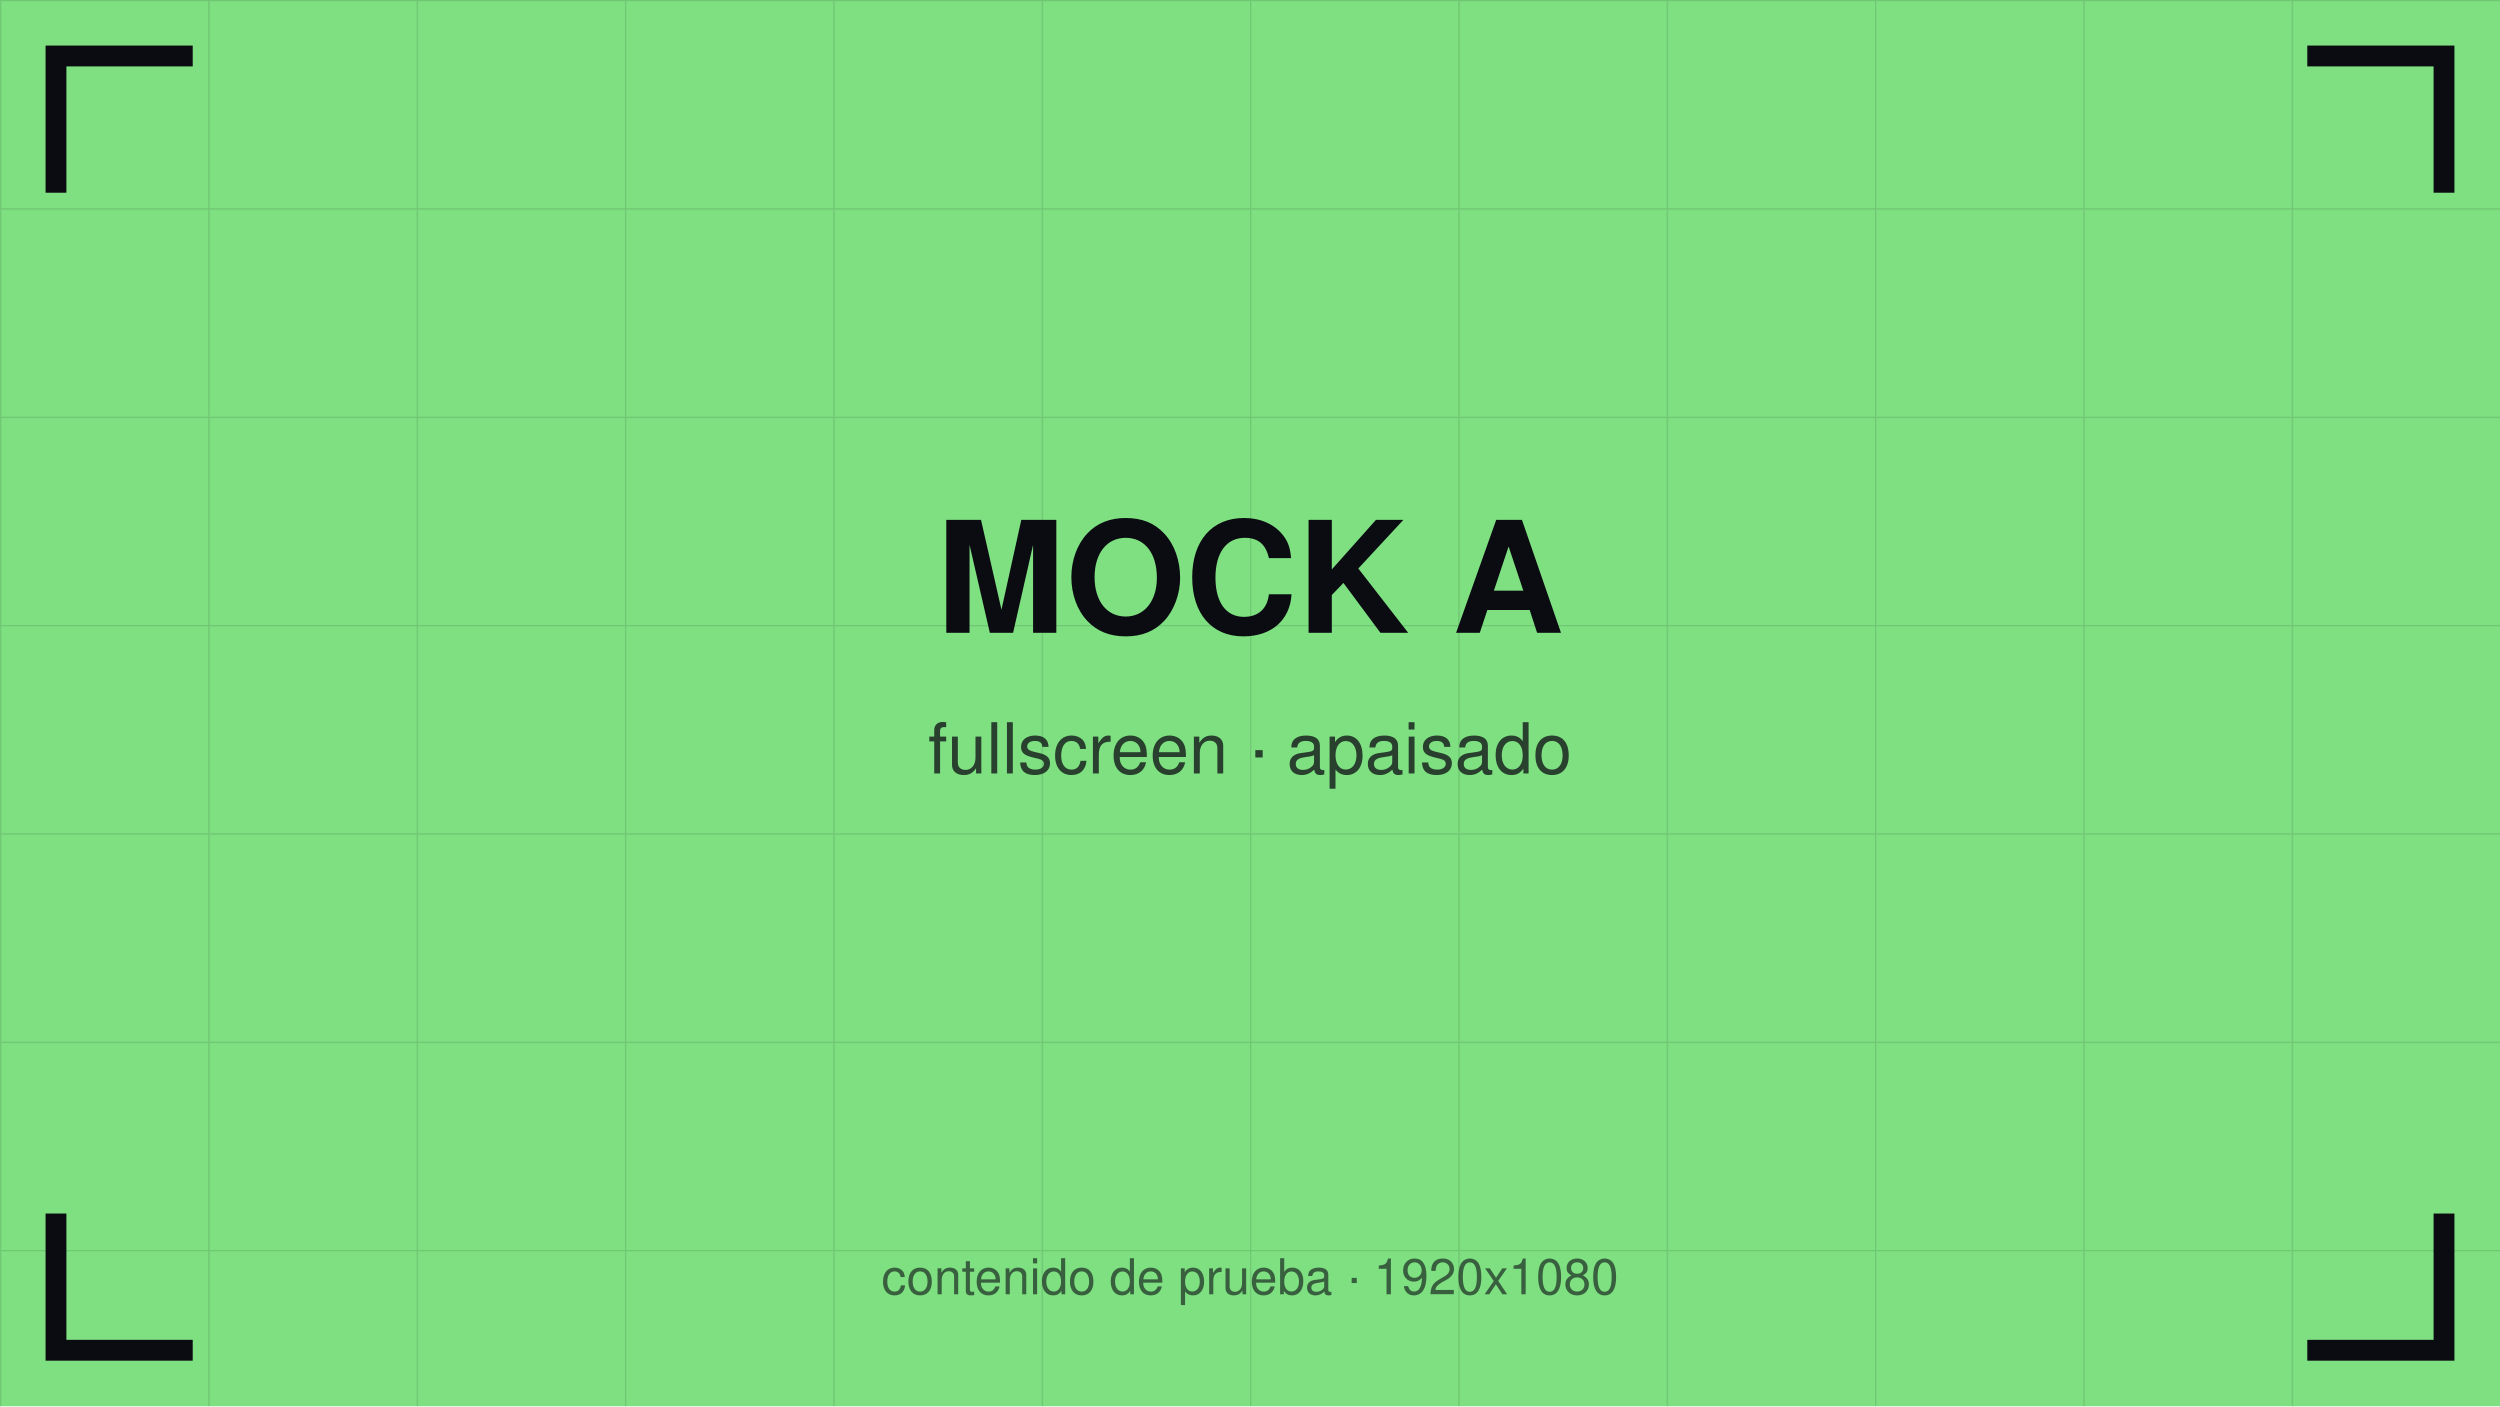
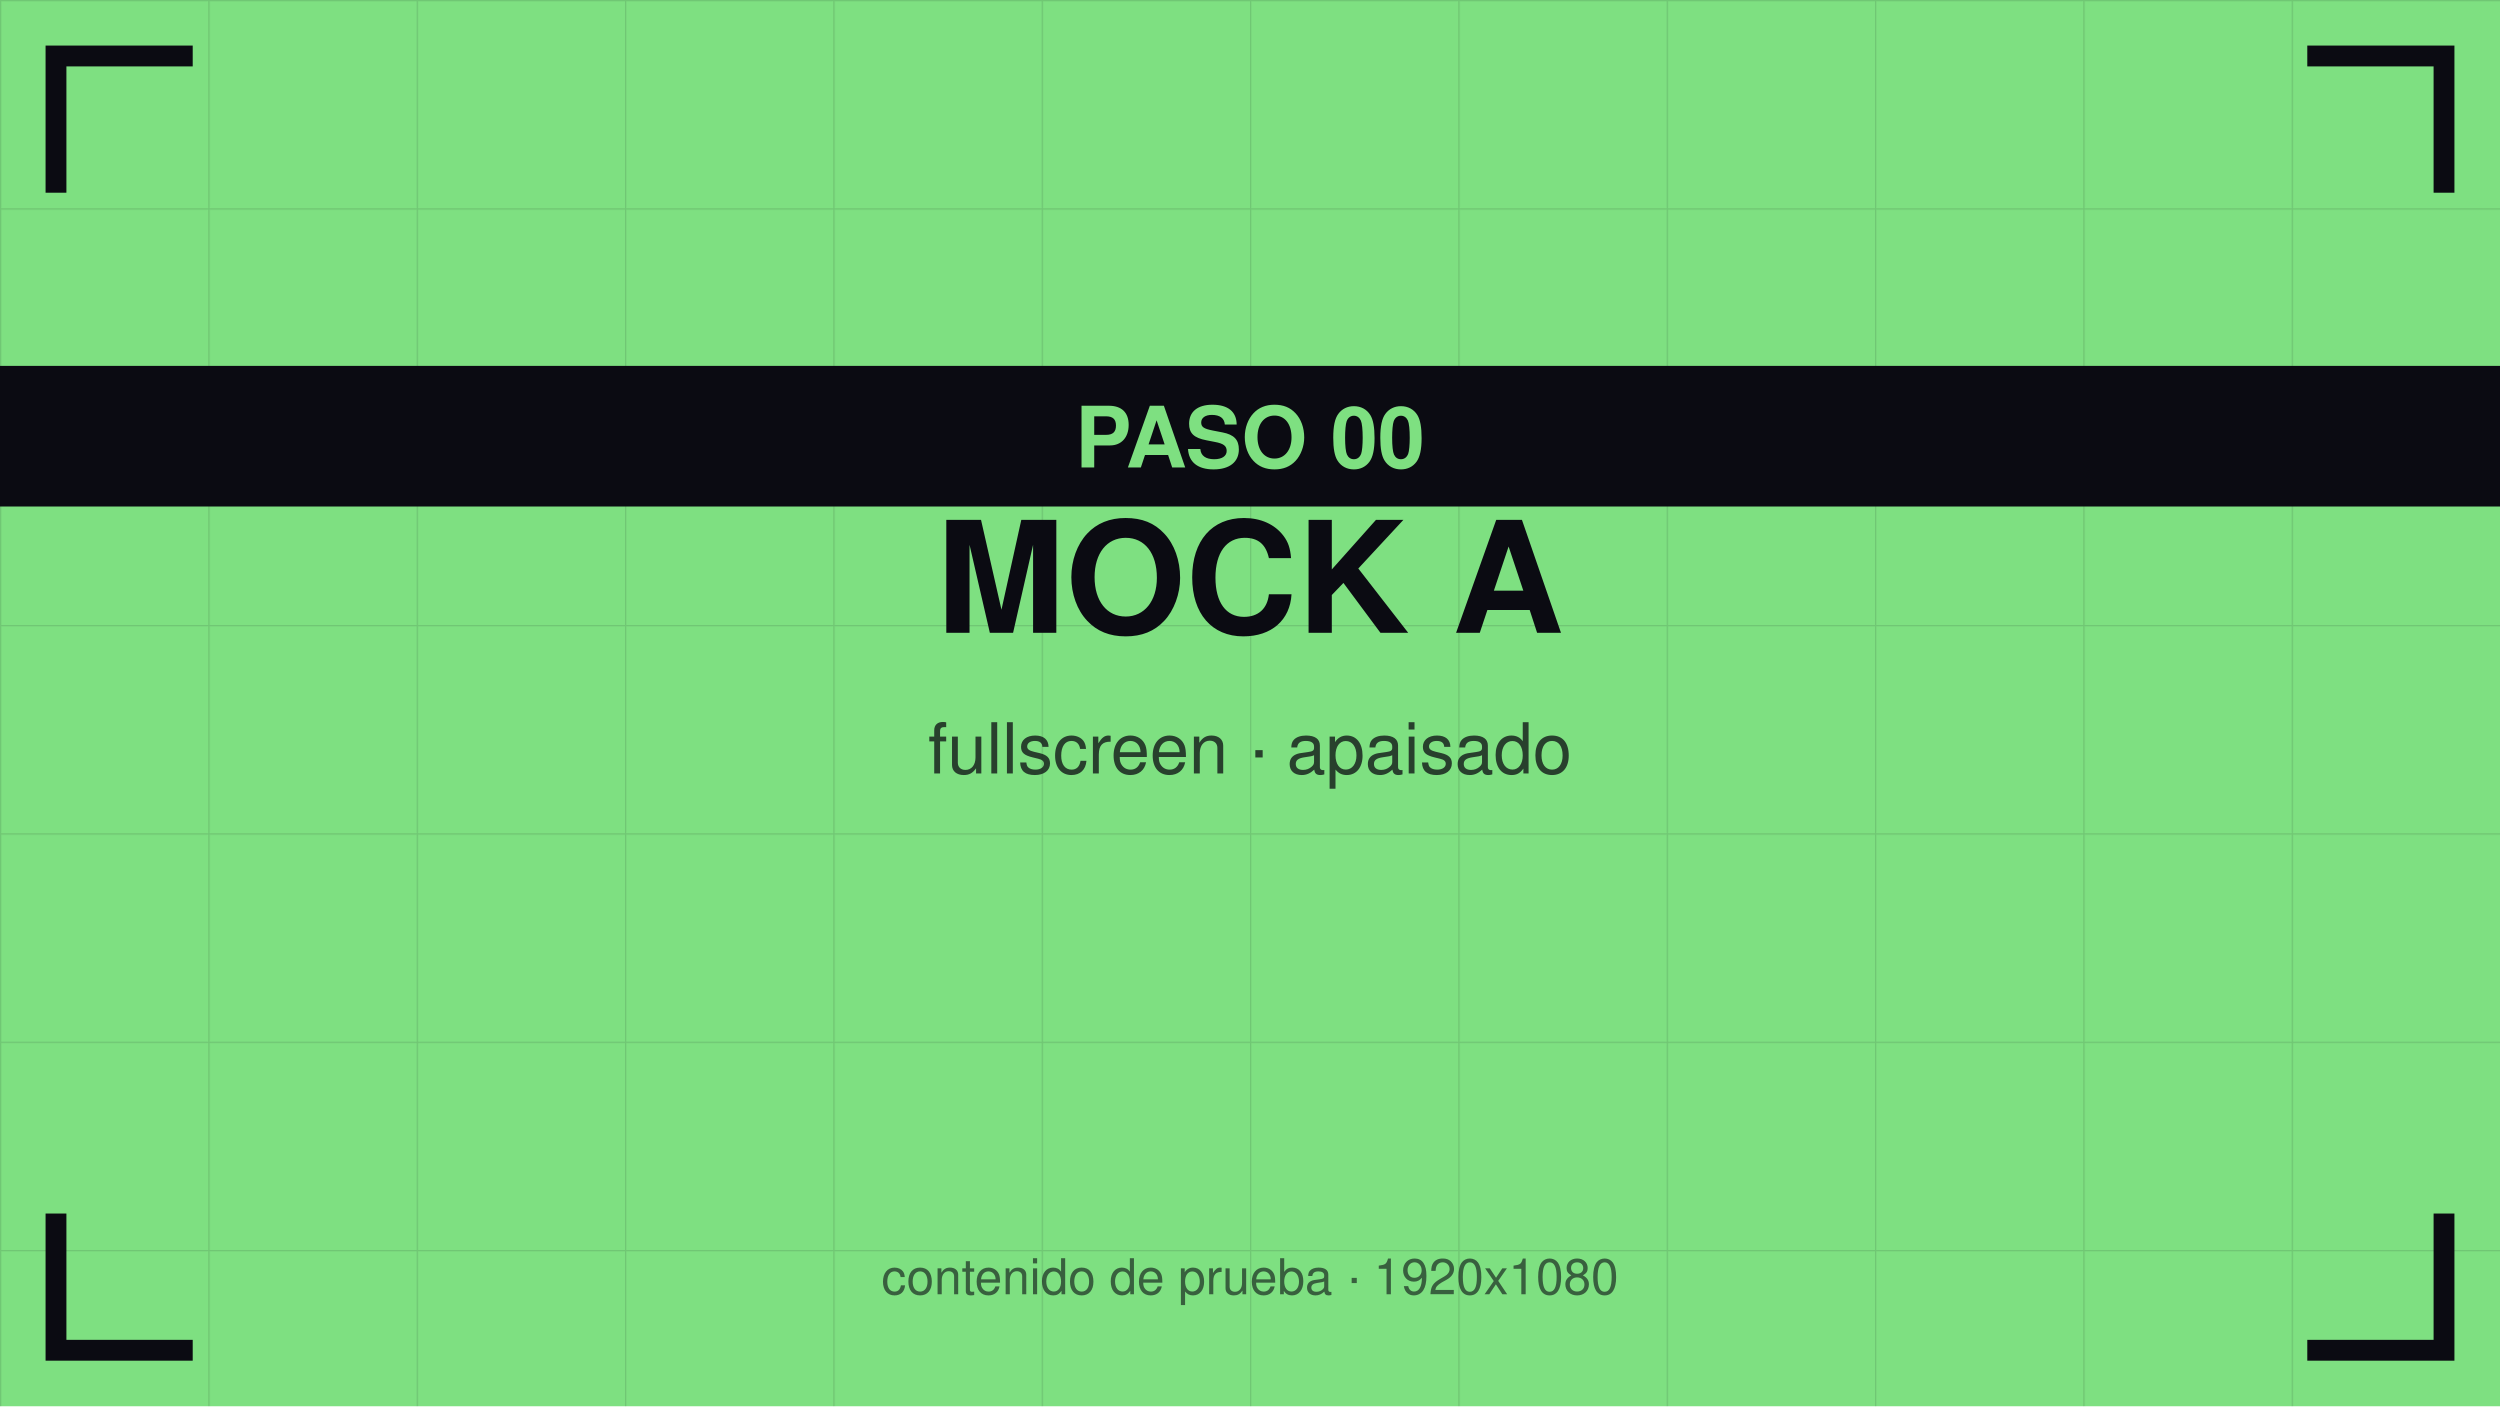
<svg xmlns="http://www.w3.org/2000/svg" viewBox="0 0 1920 1080" width="1920" height="1080">
  <defs>
    <pattern id="g" width="160" height="160" patternUnits="userSpaceOnUse">
      <path d="M160 0 L0 0 0 160" fill="none" stroke="#0b0b12" stroke-opacity="0.12" stroke-width="2" />
    </pattern>
  </defs>
  <rect width="1920" height="1080" fill="#7ee081" />
  <rect width="1920" height="1080" fill="url(#g)" />
  <path d="M43 140 V43 H140" stroke="#0b0b12" stroke-width="16" fill="none" stroke-linecap="square" />
  <path d="M1877 140 V43 H1780" stroke="#0b0b12" stroke-width="16" fill="none" stroke-linecap="square" />
  <path d="M43 940 V1037 H140" stroke="#0b0b12" stroke-width="16" fill="none" stroke-linecap="square" />
  <path d="M1877 940 V1037 H1780" stroke="#0b0b12" stroke-width="16" fill="none" stroke-linecap="square" />
  <text x="960" y="486" font-family="Helvetica,Arial,sans-serif" font-size="119" font-weight="bold" fill="#0b0b12" text-anchor="middle">MOCK A</text>
  <text x="960" y="594" font-family="Helvetica,Arial,sans-serif" font-size="54" fill="#0b0b12" fill-opacity="0.75" text-anchor="middle">fullscreen · apaisado</text>
+   <rect y="281" width="1920" height="108" fill="#0b0b12" />
+   <text x="960" y="359" font-family="Helvetica,Arial,sans-serif" font-size="65" font-weight="bold" fill="#7ee081" text-anchor="middle">PASO 00</text>
  <text x="960" y="994" font-family="Helvetica,Arial,sans-serif" font-size="38" fill="#0b0b12" fill-opacity="0.6" text-anchor="middle">contenido de prueba · 1920x1080</text>
</svg>
